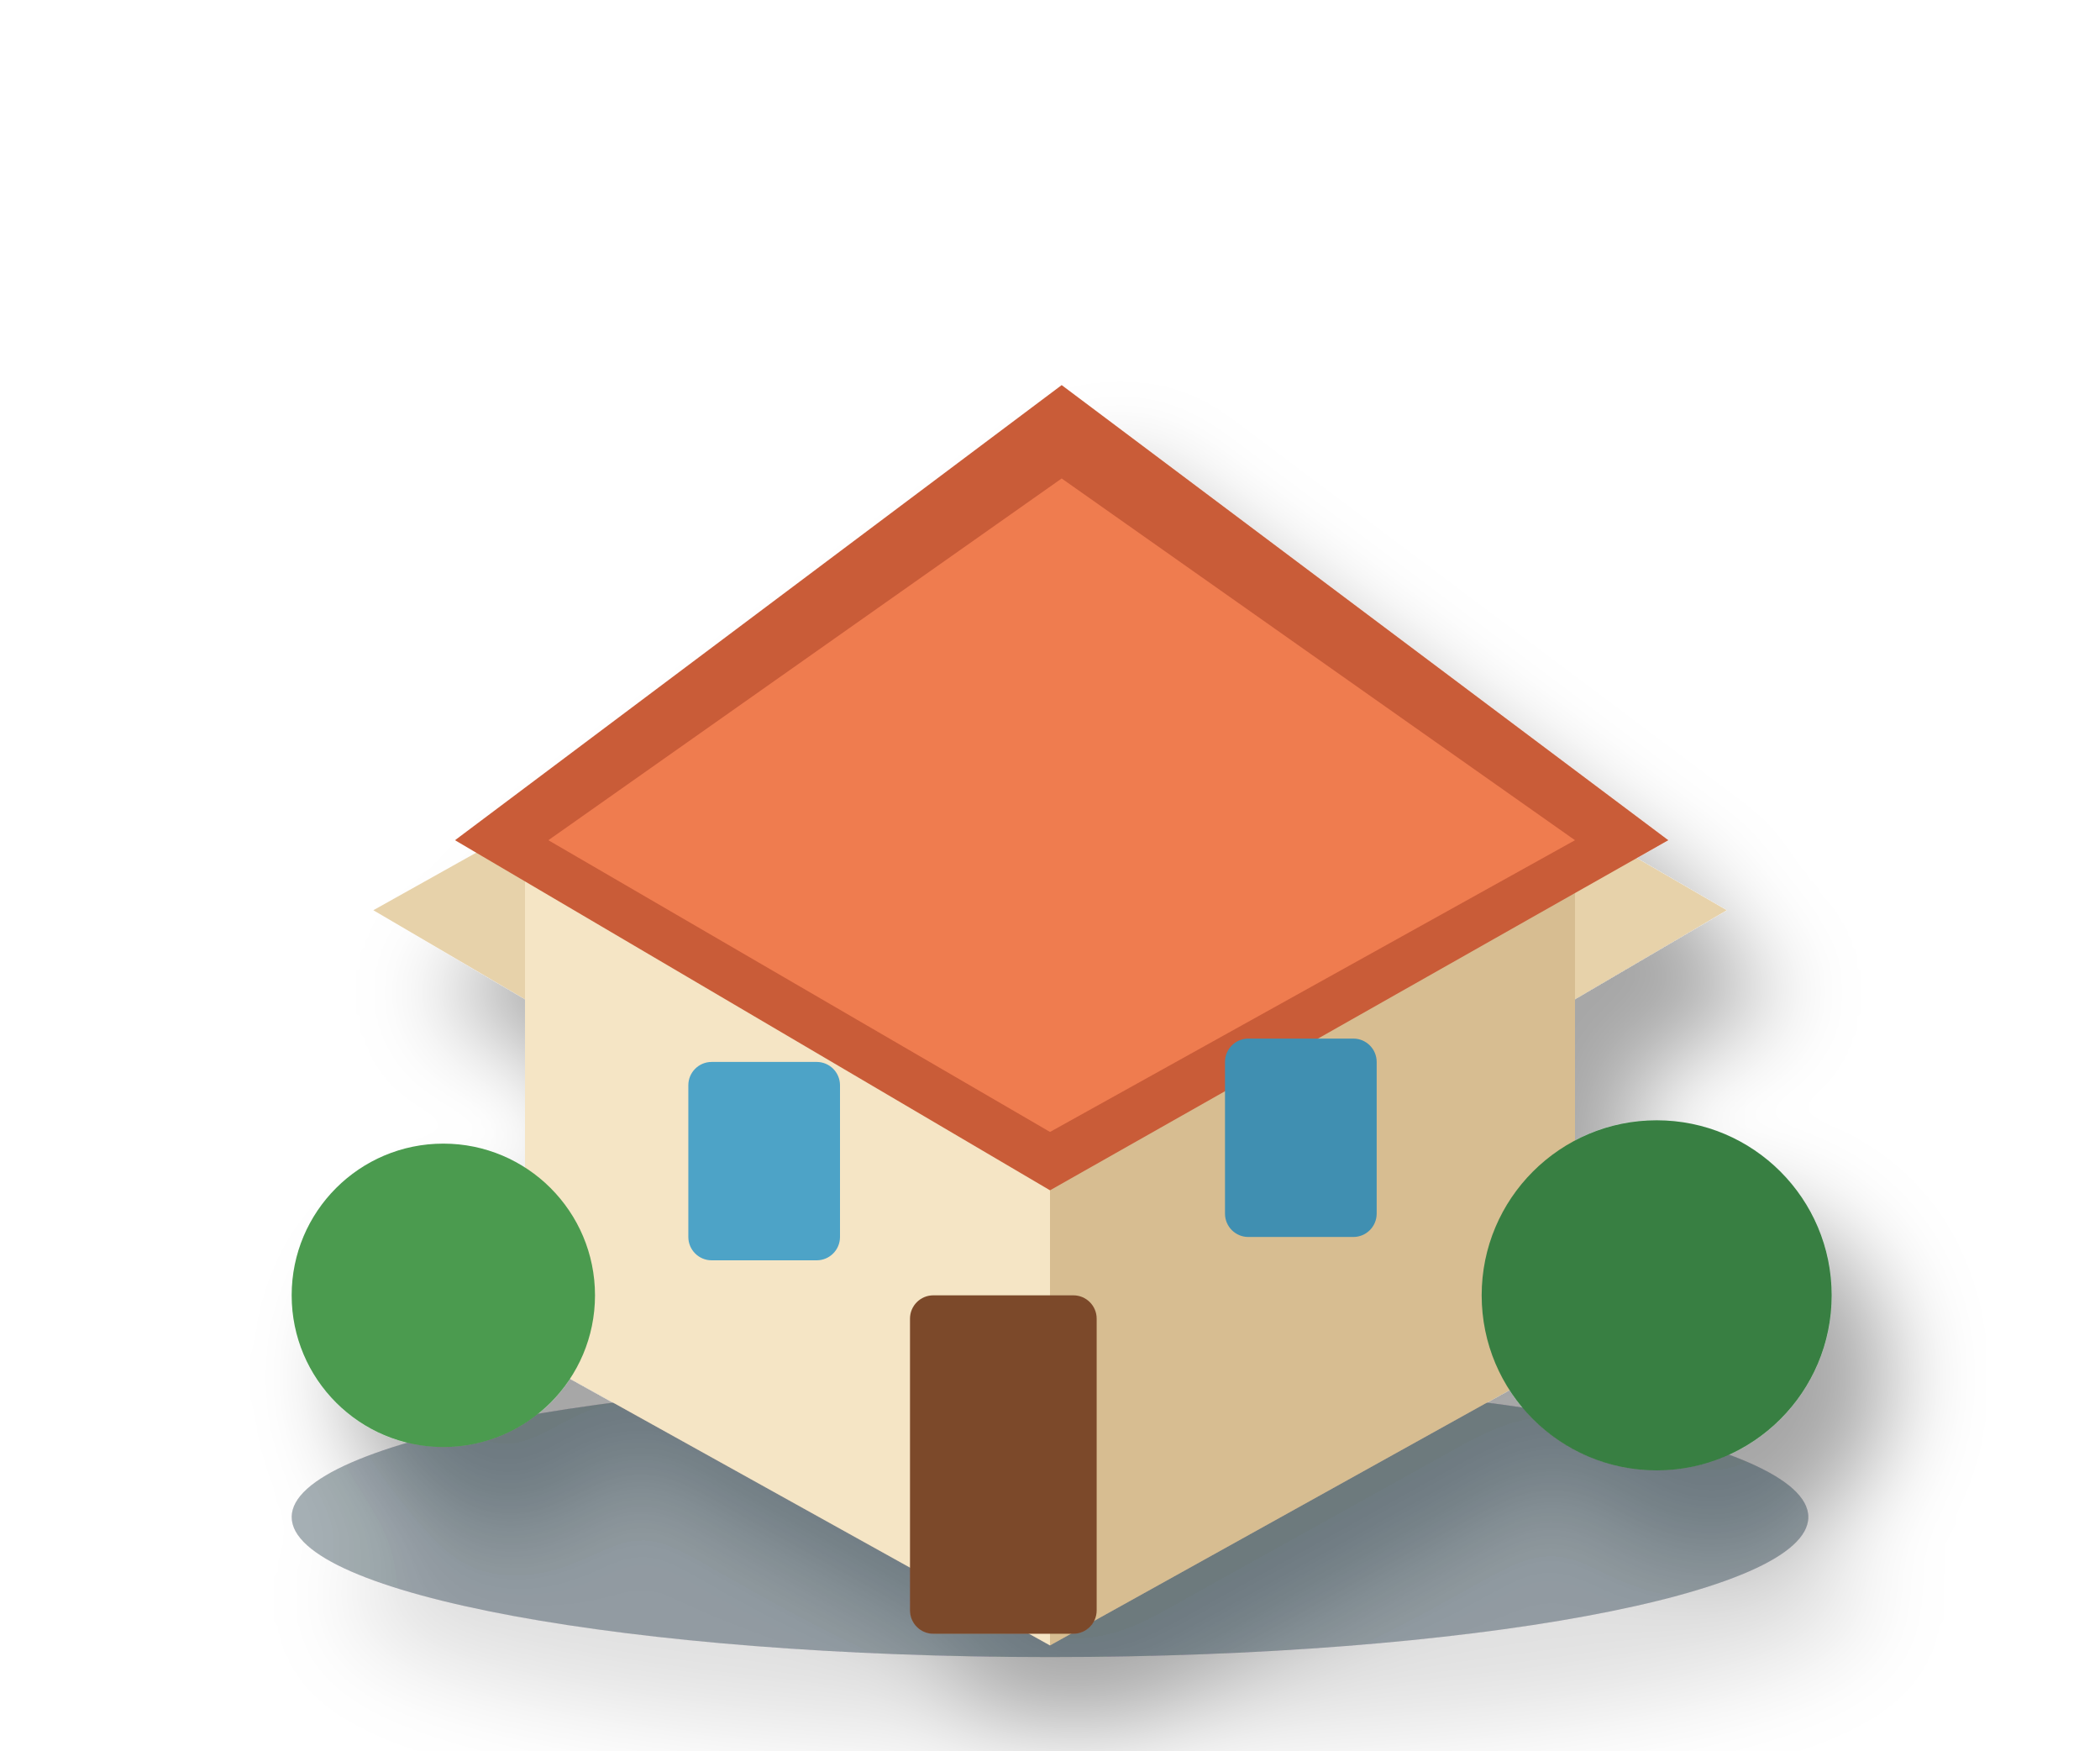
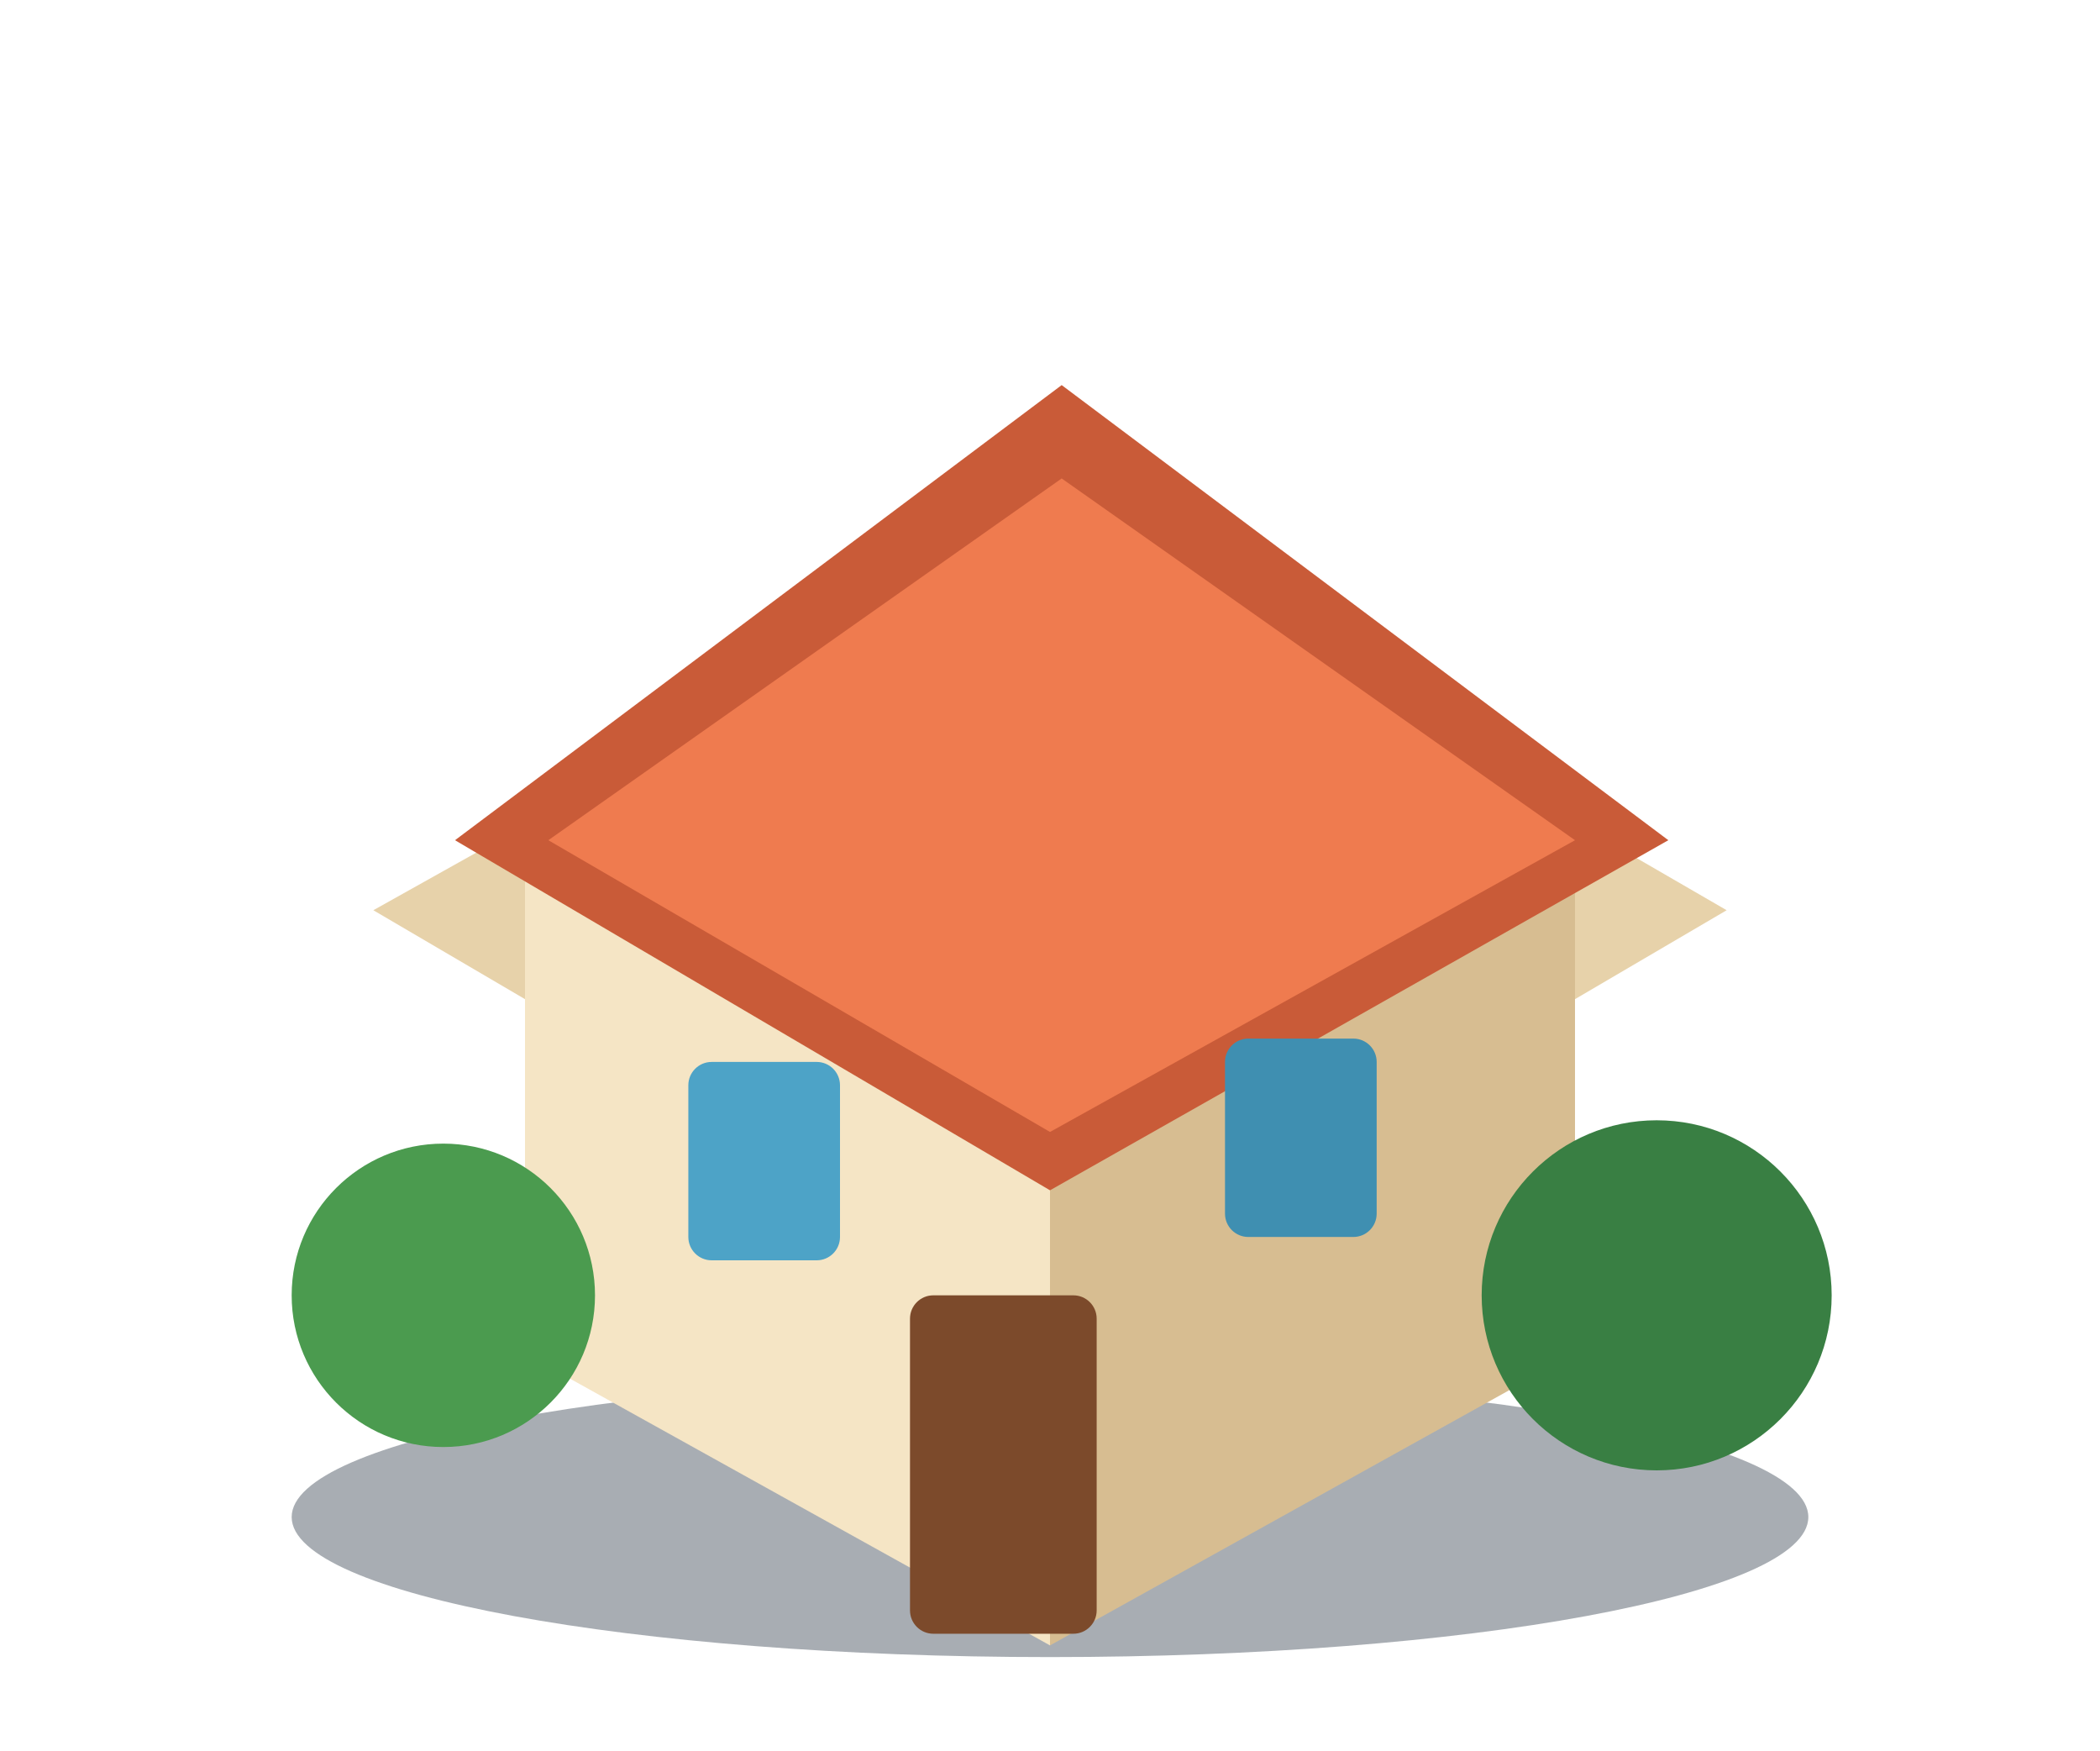
<svg xmlns="http://www.w3.org/2000/svg" viewBox="0 0 180 150">
-   <defs>
-     <filter id="s">
-       <feDropShadow dx="5" dy="7" stdDeviation="4" flood-opacity=".35" />
-     </filter>
-   </defs>
  <g filter="url(#s)">
    <ellipse cx="90" cy="130" rx="65" ry="12" fill="#071525" opacity=".35" />
    <path d="M32 78 91 45l57 33-58 34z" fill="#e7d2aa" />
    <path d="M45 74v42l45 25v-43z" fill="#f5e5c5" />
    <path d="M90 98v43l45-25V74z" fill="#d7bd91" />
    <path d="m39 72 52-39 52 39-53 30z" fill="#c95b38" />
    <path d="m47 72 44-31 44 31-45 25z" fill="#ef7b4f" />
    <rect x="59" y="91" width="13" height="17" rx="2" fill="#4da3c7" />
    <rect x="105" y="89" width="13" height="17" rx="2" fill="#3f8fb1" />
    <rect x="78" y="111" width="16" height="29" rx="2" fill="#7c4a2b" />
    <circle cx="38" cy="111" r="13" fill="#4b9b4f" />
    <circle cx="142" cy="111" r="15" fill="#397f43" />
  </g>
</svg>
